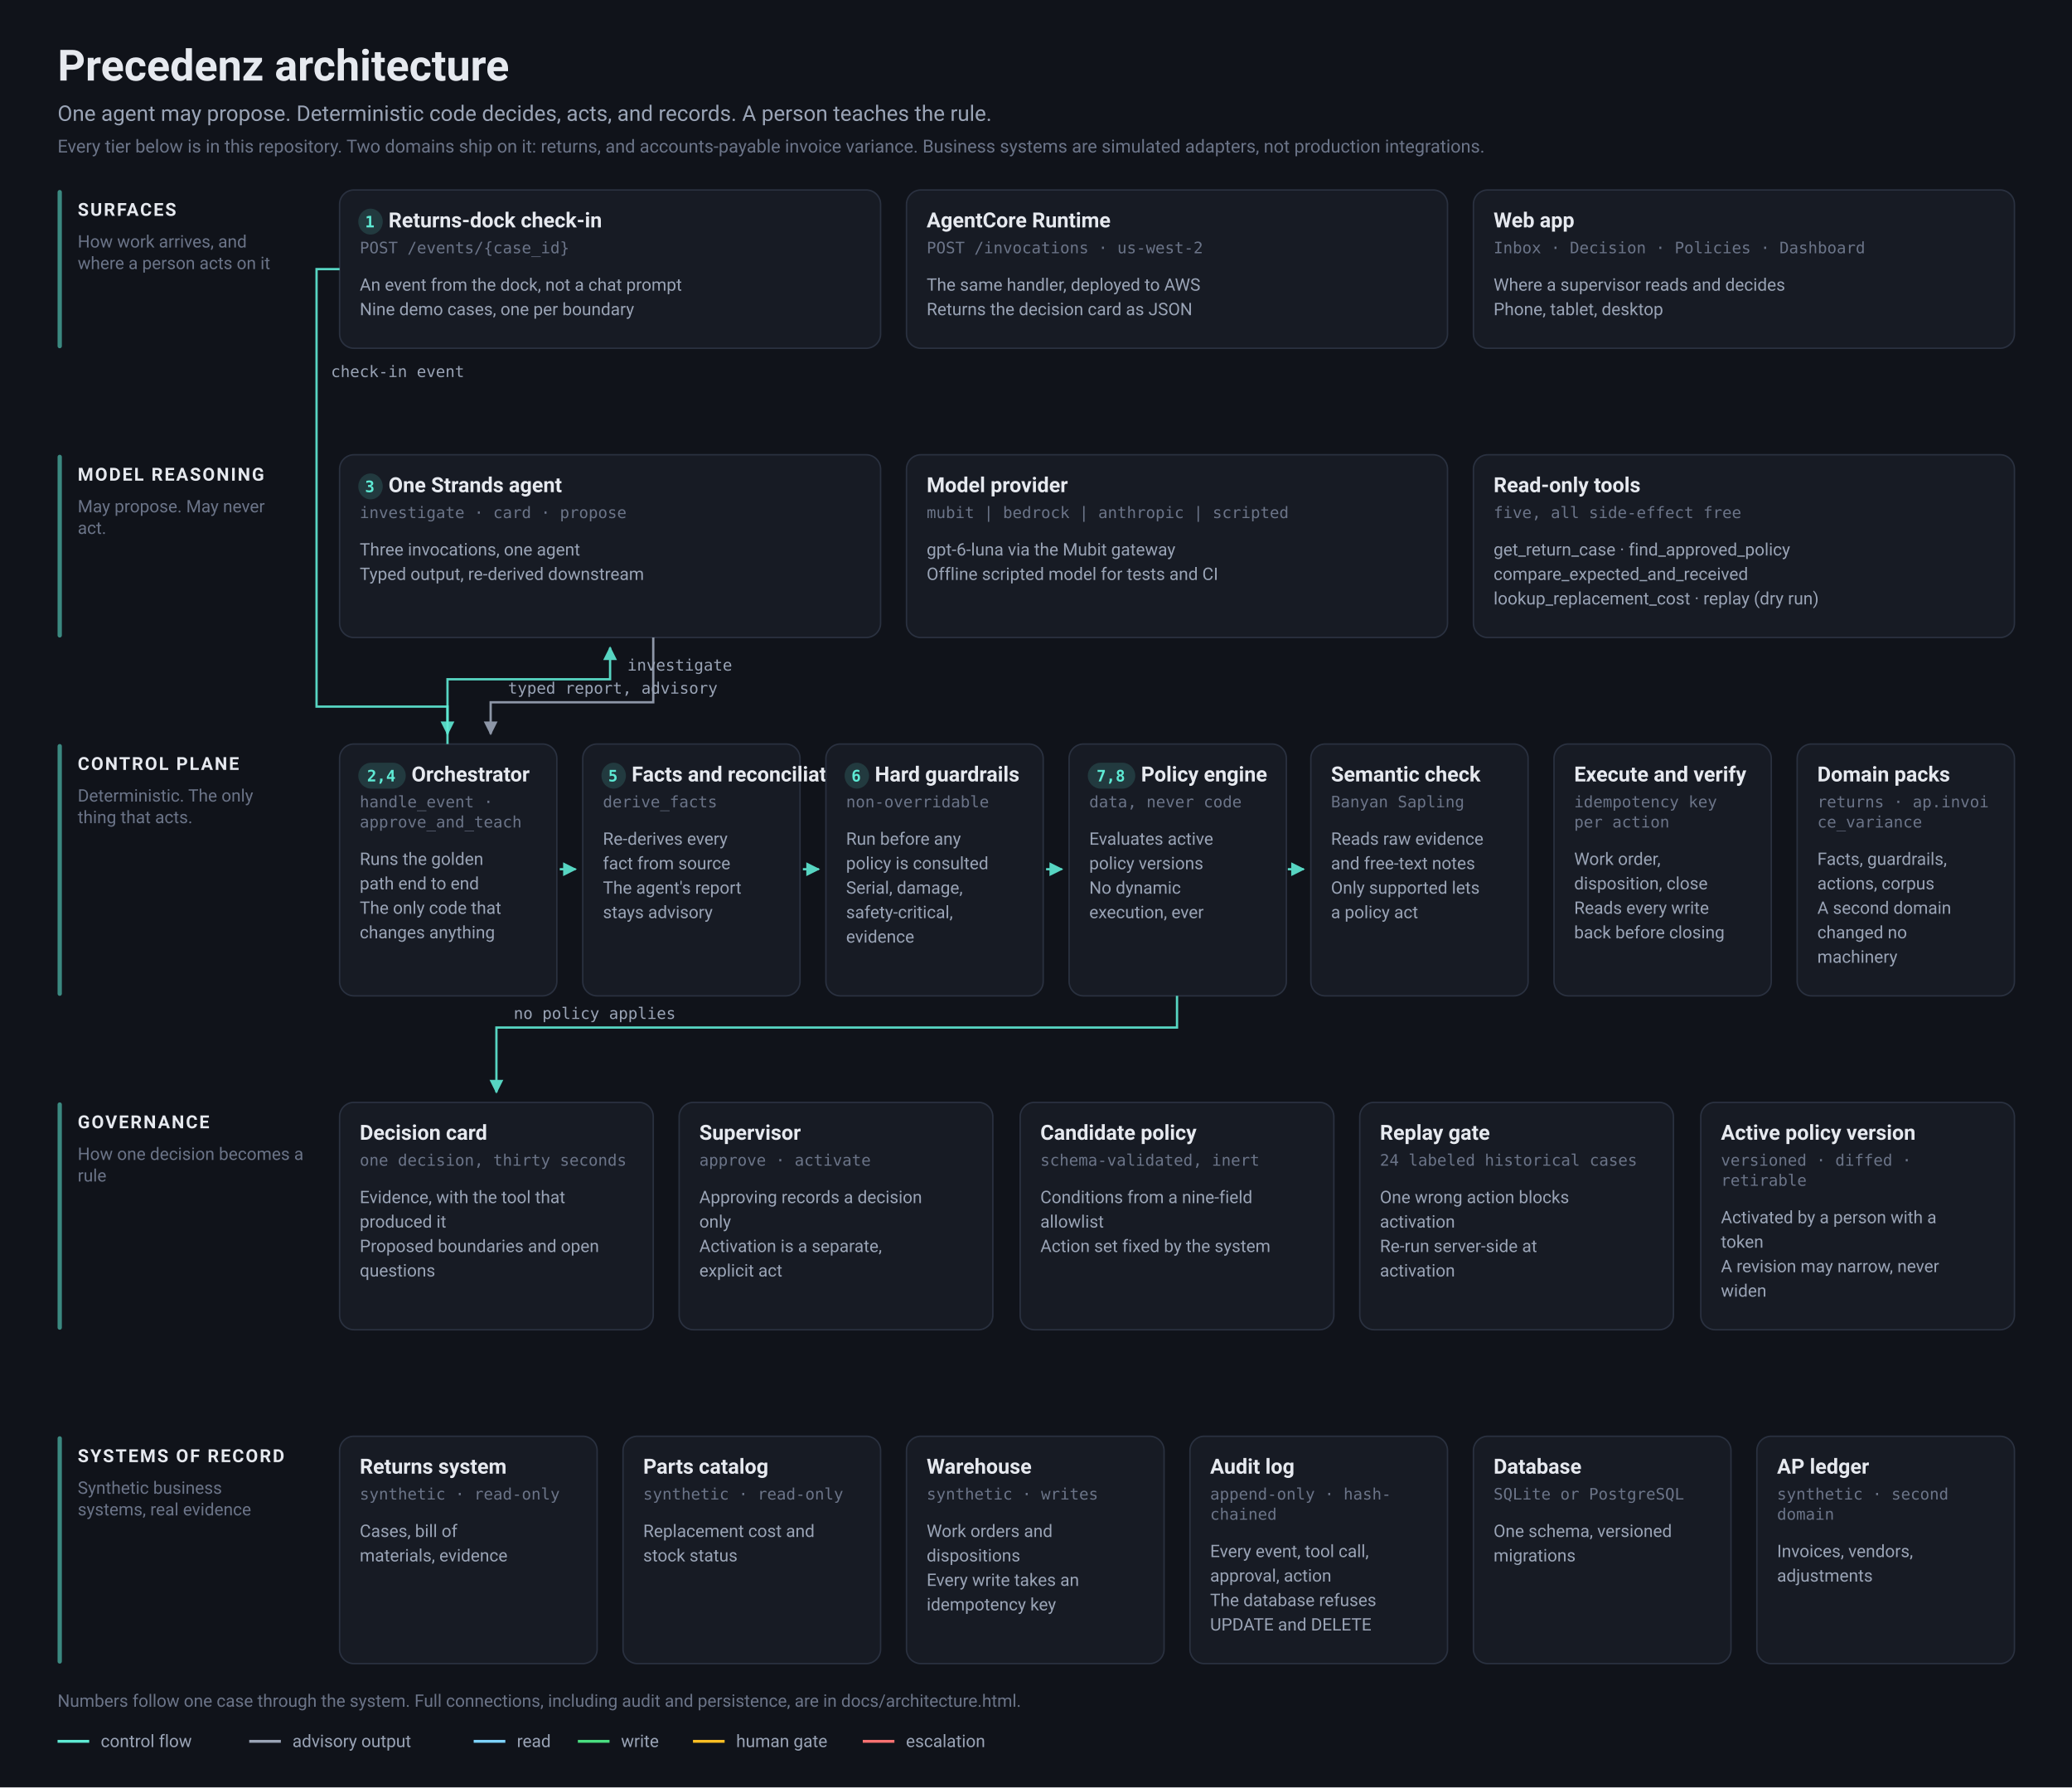
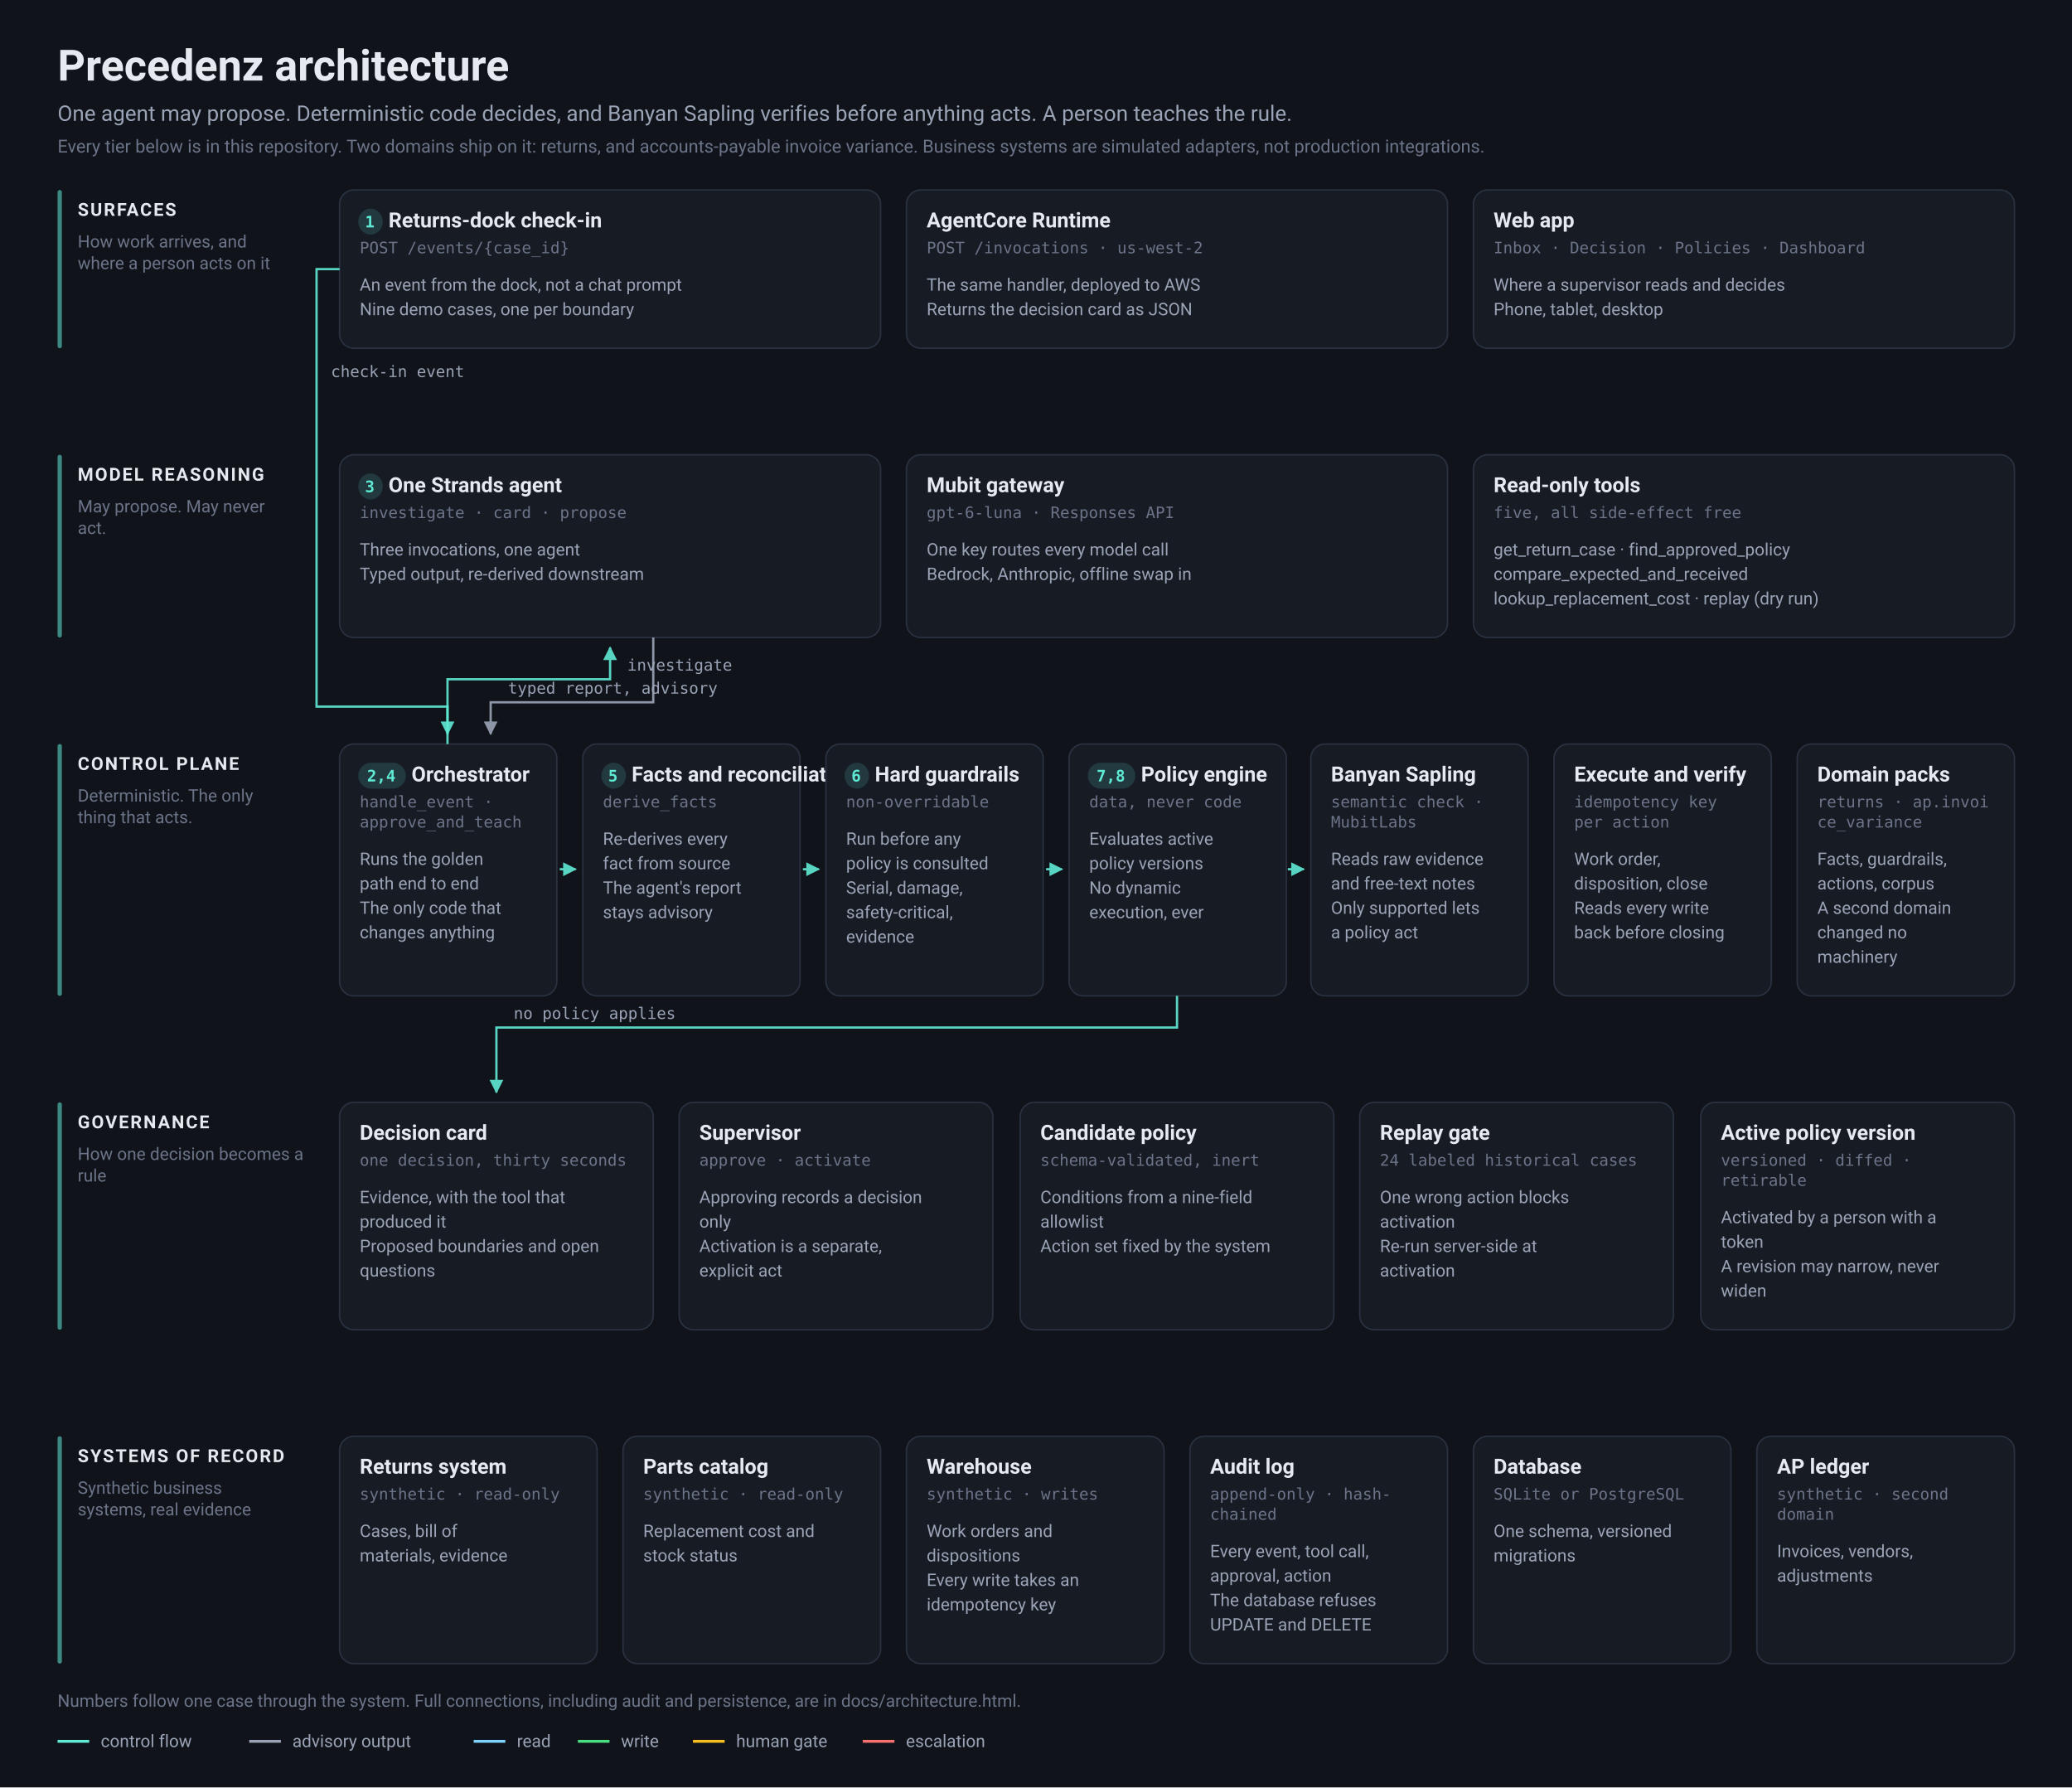
<svg xmlns="http://www.w3.org/2000/svg" width="1440" height="1242" viewBox="0 0 1440 1242" font-family="-apple-system, BlinkMacSystemFont, 'Segoe UI', Roboto, Helvetica, Arial, sans-serif">
  <defs>
    <marker id="arrow-4ade80" viewBox="0 0 10 10" refX="9" refY="5" markerWidth="6" markerHeight="6" orient="auto-start-reverse">
      <path d="M 0 0 L 10 5 L 0 10 z" fill="#4ade80" />
    </marker>
    <marker id="arrow-4b5468" viewBox="0 0 10 10" refX="9" refY="5" markerWidth="6" markerHeight="6" orient="auto-start-reverse">
      <path d="M 0 0 L 10 5 L 0 10 z" fill="#4b5468" />
    </marker>
    <marker id="arrow-5eead4" viewBox="0 0 10 10" refX="9" refY="5" markerWidth="6" markerHeight="6" orient="auto-start-reverse">
      <path d="M 0 0 L 10 5 L 0 10 z" fill="#5eead4" />
    </marker>
    <marker id="arrow-6b7488" viewBox="0 0 10 10" refX="9" refY="5" markerWidth="6" markerHeight="6" orient="auto-start-reverse">
      <path d="M 0 0 L 10 5 L 0 10 z" fill="#6b7488" />
    </marker>
    <marker id="arrow-7dd3fc" viewBox="0 0 10 10" refX="9" refY="5" markerWidth="6" markerHeight="6" orient="auto-start-reverse">
      <path d="M 0 0 L 10 5 L 0 10 z" fill="#7dd3fc" />
    </marker>
    <marker id="arrow-9aa4b6" viewBox="0 0 10 10" refX="9" refY="5" markerWidth="6" markerHeight="6" orient="auto-start-reverse">
      <path d="M 0 0 L 10 5 L 0 10 z" fill="#9aa4b6" />
    </marker>
    <marker id="arrow-f87171" viewBox="0 0 10 10" refX="9" refY="5" markerWidth="6" markerHeight="6" orient="auto-start-reverse">
      <path d="M 0 0 L 10 5 L 0 10 z" fill="#f87171" />
    </marker>
    <marker id="arrow-fbbf24" viewBox="0 0 10 10" refX="9" refY="5" markerWidth="6" markerHeight="6" orient="auto-start-reverse">
      <path d="M 0 0 L 10 5 L 0 10 z" fill="#fbbf24" />
    </marker>
  </defs>
  <rect width="1440" height="1242" fill="#10131a" />
  <style>.t{fill:#e6e9ef} .dim{fill:#9aa4b6} .faint{fill:#6b7488} .mono{font-family:ui-monospace,SFMono-Regular,Menlo,monospace}.edge-label{font-family:ui-monospace,SFMono-Regular,Menlo,monospace;font-size:11px;fill:#9aa4b6}</style>
  <text x="40" y="56" class="t" font-size="30" font-weight="700">Precedenz architecture</text>
-   <text x="40" y="84" class="dim" font-size="15">One agent may propose. Deterministic code decides, acts, and records. A person teaches the rule.</text>
+   <text x="40" y="84" class="dim" font-size="15">One agent may propose. Deterministic code decides, and Banyan Sapling verifies before anything acts. A person teaches the rule.</text>
  <text x="40" y="106" class="faint" font-size="12.5">Every tier below is in this repository. Two domains ship on it: returns, and accounts-payable invoice variance. Business systems are simulated adapters, not production integrations.</text>
  <rect x="40" y="132" width="3" height="110" fill="#5eead4" opacity="0.55" rx="1.5" />
  <text x="54" y="150" class="t" font-size="12.5" font-weight="700" letter-spacing="1.1">SURFACES</text>
  <text x="54" y="172" class="faint" font-size="12">How work arrives, and</text>
  <text x="54" y="187" class="faint" font-size="12">where a person acts on it</text>
  <rect x="40" y="316" width="3" height="127" fill="#5eead4" opacity="0.55" rx="1.5" />
  <text x="54" y="334" class="t" font-size="12.5" font-weight="700" letter-spacing="1.1">MODEL REASONING</text>
  <text x="54" y="356" class="faint" font-size="12">May propose. May never</text>
  <text x="54" y="371" class="faint" font-size="12">act.</text>
  <rect x="40" y="517" width="3" height="175" fill="#5eead4" opacity="0.55" rx="1.5" />
  <text x="54" y="535" class="t" font-size="12.5" font-weight="700" letter-spacing="1.1">CONTROL PLANE</text>
  <text x="54" y="557" class="faint" font-size="12">Deterministic. The only</text>
  <text x="54" y="572" class="faint" font-size="12">thing that acts.</text>
  <rect x="40" y="766" width="3" height="158" fill="#5eead4" opacity="0.55" rx="1.5" />
  <text x="54" y="784" class="t" font-size="12.5" font-weight="700" letter-spacing="1.1">GOVERNANCE</text>
  <text x="54" y="806" class="faint" font-size="12">How one decision becomes a</text>
  <text x="54" y="821" class="faint" font-size="12">rule</text>
  <rect x="40" y="998" width="3" height="158" fill="#5eead4" opacity="0.55" rx="1.5" />
  <text x="54" y="1016" class="t" font-size="12.5" font-weight="700" letter-spacing="1.1">SYSTEMS OF RECORD</text>
  <text x="54" y="1038" class="faint" font-size="12">Synthetic business</text>
  <text x="54" y="1053" class="faint" font-size="12">systems, real evidence</text>
  <rect x="236" y="132" width="376" height="110" rx="10" fill="#171b24" stroke="#2a3140" />
  <rect x="249" y="145" width="17" height="18" rx="9" fill="#5eead4" opacity="0.15" />
  <text x="257" y="158" text-anchor="middle" font-size="11" font-weight="700" fill="#5eead4" class="mono">1</text>
  <text x="270" y="158" class="t" font-size="14.5" font-weight="650">Returns-dock check-in</text>
  <text x="250" y="176" class="faint mono" font-size="11">POST /events/{case_id}</text>
  <text x="250" y="202" class="dim" font-size="12">An event from the dock, not a chat prompt</text>
  <text x="250" y="219" class="dim" font-size="12">Nine demo cases, one per boundary</text>
  <rect x="630" y="132" width="376" height="110" rx="10" fill="#171b24" stroke="#2a3140" />
  <text x="644" y="158" class="t" font-size="14.5" font-weight="650">AgentCore Runtime</text>
  <text x="644" y="176" class="faint mono" font-size="11">POST /invocations · us-west-2</text>
  <text x="644" y="202" class="dim" font-size="12">The same handler, deployed to AWS</text>
  <text x="644" y="219" class="dim" font-size="12">Returns the decision card as JSON</text>
  <rect x="1024" y="132" width="376" height="110" rx="10" fill="#171b24" stroke="#2a3140" />
  <text x="1038" y="158" class="t" font-size="14.5" font-weight="650">Web app</text>
  <text x="1038" y="176" class="faint mono" font-size="11">Inbox · Decision · Policies · Dashboard</text>
  <text x="1038" y="202" class="dim" font-size="12">Where a supervisor reads and decides</text>
  <text x="1038" y="219" class="dim" font-size="12">Phone, tablet, desktop</text>
  <rect x="236" y="316" width="376" height="127" rx="10" fill="#171b24" stroke="#2a3140" />
  <rect x="249" y="329" width="17" height="18" rx="9" fill="#5eead4" opacity="0.15" />
  <text x="257" y="342" text-anchor="middle" font-size="11" font-weight="700" fill="#5eead4" class="mono">3</text>
  <text x="270" y="342" class="t" font-size="14.5" font-weight="650">One Strands agent</text>
  <text x="250" y="360" class="faint mono" font-size="11">investigate · card · propose</text>
  <text x="250" y="386" class="dim" font-size="12">Three invocations, one agent</text>
  <text x="250" y="403" class="dim" font-size="12">Typed output, re-derived downstream</text>
  <rect x="630" y="316" width="376" height="127" rx="10" fill="#171b24" stroke="#2a3140" />
-   <text x="644" y="342" class="t" font-size="14.5" font-weight="650">Model provider</text>
-   <text x="644" y="360" class="faint mono" font-size="11">mubit | bedrock | anthropic | scripted</text>
-   <text x="644" y="386" class="dim" font-size="12">gpt-6-luna via the Mubit gateway</text>
-   <text x="644" y="403" class="dim" font-size="12">Offline scripted model for tests and CI</text>
+   <text x="644" y="342" class="t" font-size="14.5" font-weight="650">Mubit gateway</text>
+   <text x="644" y="360" class="faint mono" font-size="11">gpt-6-luna · Responses API</text>
+   <text x="644" y="386" class="dim" font-size="12">One key routes every model call</text>
+   <text x="644" y="403" class="dim" font-size="12">Bedrock, Anthropic, offline swap in</text>
  <rect x="1024" y="316" width="376" height="127" rx="10" fill="#171b24" stroke="#2a3140" />
  <text x="1038" y="342" class="t" font-size="14.5" font-weight="650">Read-only tools</text>
  <text x="1038" y="360" class="faint mono" font-size="11">five, all side-effect free</text>
  <text x="1038" y="386" class="dim" font-size="12">get_return_case · find_approved_policy</text>
  <text x="1038" y="403" class="dim" font-size="12">compare_expected_and_received</text>
  <text x="1038" y="420" class="dim" font-size="12">lookup_replacement_cost · replay (dry run)</text>
  <rect x="236" y="517" width="151" height="175" rx="10" fill="#171b24" stroke="#2a3140" />
  <rect x="249" y="530" width="33" height="18" rx="9" fill="#5eead4" opacity="0.15" />
  <text x="265" y="543" text-anchor="middle" font-size="11" font-weight="700" fill="#5eead4" class="mono">2,4</text>
  <text x="286" y="543" class="t" font-size="14.5" font-weight="650">Orchestrator</text>
  <text x="250" y="561" class="faint mono" font-size="11">handle_event ·</text>
  <text x="250" y="575" class="faint mono" font-size="11">approve_and_teach</text>
  <text x="250" y="601" class="dim" font-size="12">Runs the golden</text>
  <text x="250" y="618" class="dim" font-size="12">path end to end</text>
  <text x="250" y="635" class="dim" font-size="12">The only code that</text>
  <text x="250" y="652" class="dim" font-size="12">changes anything</text>
  <rect x="405" y="517" width="151" height="175" rx="10" fill="#171b24" stroke="#2a3140" />
  <rect x="418" y="530" width="17" height="18" rx="9" fill="#5eead4" opacity="0.15" />
  <text x="426" y="543" text-anchor="middle" font-size="11" font-weight="700" fill="#5eead4" class="mono">5</text>
  <text x="439" y="543" class="t" font-size="14.5" font-weight="650">Facts and reconciliation</text>
  <text x="419" y="561" class="faint mono" font-size="11">derive_facts</text>
  <text x="419" y="587" class="dim" font-size="12">Re-derives every</text>
  <text x="419" y="604" class="dim" font-size="12">fact from source</text>
  <text x="419" y="621" class="dim" font-size="12">The agent's report</text>
  <text x="419" y="638" class="dim" font-size="12">stays advisory</text>
  <rect x="574" y="517" width="151" height="175" rx="10" fill="#171b24" stroke="#2a3140" />
  <rect x="587" y="530" width="17" height="18" rx="9" fill="#5eead4" opacity="0.15" />
  <text x="595" y="543" text-anchor="middle" font-size="11" font-weight="700" fill="#5eead4" class="mono">6</text>
  <text x="608" y="543" class="t" font-size="14.5" font-weight="650">Hard guardrails</text>
  <text x="588" y="561" class="faint mono" font-size="11">non-overridable</text>
  <text x="588" y="587" class="dim" font-size="12">Run before any</text>
  <text x="588" y="604" class="dim" font-size="12">policy is consulted</text>
  <text x="588" y="621" class="dim" font-size="12">Serial, damage,</text>
  <text x="588" y="638" class="dim" font-size="12">safety-critical,</text>
  <text x="588" y="655" class="dim" font-size="12">evidence</text>
  <rect x="743" y="517" width="151" height="175" rx="10" fill="#171b24" stroke="#2a3140" />
  <rect x="756" y="530" width="33" height="18" rx="9" fill="#5eead4" opacity="0.15" />
  <text x="772" y="543" text-anchor="middle" font-size="11" font-weight="700" fill="#5eead4" class="mono">7,8</text>
  <text x="793" y="543" class="t" font-size="14.5" font-weight="650">Policy engine</text>
  <text x="757" y="561" class="faint mono" font-size="11">data, never code</text>
  <text x="757" y="587" class="dim" font-size="12">Evaluates active</text>
  <text x="757" y="604" class="dim" font-size="12">policy versions</text>
  <text x="757" y="621" class="dim" font-size="12">No dynamic</text>
  <text x="757" y="638" class="dim" font-size="12">execution, ever</text>
  <rect x="911" y="517" width="151" height="175" rx="10" fill="#171b24" stroke="#2a3140" />
-   <text x="925" y="543" class="t" font-size="14.5" font-weight="650">Semantic check</text>
-   <text x="925" y="561" class="faint mono" font-size="11">Banyan Sapling</text>
-   <text x="925" y="587" class="dim" font-size="12">Reads raw evidence</text>
-   <text x="925" y="604" class="dim" font-size="12">and free-text notes</text>
-   <text x="925" y="621" class="dim" font-size="12">Only supported lets</text>
-   <text x="925" y="638" class="dim" font-size="12">a policy act</text>
+   <text x="925" y="543" class="t" font-size="14.5" font-weight="650">Banyan Sapling</text>
+   <text x="925" y="561" class="faint mono" font-size="11">semantic check ·</text>
+   <text x="925" y="575" class="faint mono" font-size="11">MubitLabs</text>
+   <text x="925" y="601" class="dim" font-size="12">Reads raw evidence</text>
+   <text x="925" y="618" class="dim" font-size="12">and free-text notes</text>
+   <text x="925" y="635" class="dim" font-size="12">Only supported lets</text>
+   <text x="925" y="652" class="dim" font-size="12">a policy act</text>
  <rect x="1080" y="517" width="151" height="175" rx="10" fill="#171b24" stroke="#2a3140" />
  <text x="1094" y="543" class="t" font-size="14.5" font-weight="650">Execute and verify</text>
  <text x="1094" y="561" class="faint mono" font-size="11">idempotency key</text>
  <text x="1094" y="575" class="faint mono" font-size="11">per action</text>
  <text x="1094" y="601" class="dim" font-size="12">Work order,</text>
  <text x="1094" y="618" class="dim" font-size="12">disposition, close</text>
  <text x="1094" y="635" class="dim" font-size="12">Reads every write</text>
  <text x="1094" y="652" class="dim" font-size="12">back before closing</text>
  <rect x="1249" y="517" width="151" height="175" rx="10" fill="#171b24" stroke="#2a3140" />
  <text x="1263" y="543" class="t" font-size="14.5" font-weight="650">Domain packs</text>
  <text x="1263" y="561" class="faint mono" font-size="11">returns · ap.invoi</text>
  <text x="1263" y="575" class="faint mono" font-size="11">ce_variance</text>
  <text x="1263" y="601" class="dim" font-size="12">Facts, guardrails,</text>
  <text x="1263" y="618" class="dim" font-size="12">actions, corpus</text>
  <text x="1263" y="635" class="dim" font-size="12">A second domain</text>
  <text x="1263" y="652" class="dim" font-size="12">changed no</text>
  <text x="1263" y="669" class="dim" font-size="12">machinery</text>
  <rect x="236" y="766" width="218" height="158" rx="10" fill="#171b24" stroke="#2a3140" />
  <text x="250" y="792" class="t" font-size="14.5" font-weight="650">Decision card</text>
  <text x="250" y="810" class="faint mono" font-size="11">one decision, thirty seconds</text>
  <text x="250" y="836" class="dim" font-size="12">Evidence, with the tool that</text>
  <text x="250" y="853" class="dim" font-size="12">produced it</text>
  <text x="250" y="870" class="dim" font-size="12">Proposed boundaries and open</text>
  <text x="250" y="887" class="dim" font-size="12">questions</text>
  <rect x="472" y="766" width="218" height="158" rx="10" fill="#171b24" stroke="#2a3140" />
  <text x="486" y="792" class="t" font-size="14.5" font-weight="650">Supervisor</text>
  <text x="486" y="810" class="faint mono" font-size="11">approve · activate</text>
  <text x="486" y="836" class="dim" font-size="12">Approving records a decision</text>
  <text x="486" y="853" class="dim" font-size="12">only</text>
  <text x="486" y="870" class="dim" font-size="12">Activation is a separate,</text>
  <text x="486" y="887" class="dim" font-size="12">explicit act</text>
  <rect x="709" y="766" width="218" height="158" rx="10" fill="#171b24" stroke="#2a3140" />
  <text x="723" y="792" class="t" font-size="14.5" font-weight="650">Candidate policy</text>
  <text x="723" y="810" class="faint mono" font-size="11">schema-validated, inert</text>
  <text x="723" y="836" class="dim" font-size="12">Conditions from a nine-field</text>
  <text x="723" y="853" class="dim" font-size="12">allowlist</text>
  <text x="723" y="870" class="dim" font-size="12">Action set fixed by the system</text>
  <rect x="945" y="766" width="218" height="158" rx="10" fill="#171b24" stroke="#2a3140" />
  <text x="959" y="792" class="t" font-size="14.5" font-weight="650">Replay gate</text>
  <text x="959" y="810" class="faint mono" font-size="11">24 labeled historical cases</text>
  <text x="959" y="836" class="dim" font-size="12">One wrong action blocks</text>
  <text x="959" y="853" class="dim" font-size="12">activation</text>
  <text x="959" y="870" class="dim" font-size="12">Re-run server-side at</text>
  <text x="959" y="887" class="dim" font-size="12">activation</text>
  <rect x="1182" y="766" width="218" height="158" rx="10" fill="#171b24" stroke="#2a3140" />
  <text x="1196" y="792" class="t" font-size="14.5" font-weight="650">Active policy version</text>
  <text x="1196" y="810" class="faint mono" font-size="11">versioned · diffed ·</text>
  <text x="1196" y="824" class="faint mono" font-size="11">retirable</text>
  <text x="1196" y="850" class="dim" font-size="12">Activated by a person with a</text>
  <text x="1196" y="867" class="dim" font-size="12">token</text>
  <text x="1196" y="884" class="dim" font-size="12">A revision may narrow, never</text>
  <text x="1196" y="901" class="dim" font-size="12">widen</text>
  <rect x="236" y="998" width="179" height="158" rx="10" fill="#171b24" stroke="#2a3140" />
  <text x="250" y="1024" class="t" font-size="14.5" font-weight="650">Returns system</text>
  <text x="250" y="1042" class="faint mono" font-size="11">synthetic · read-only</text>
  <text x="250" y="1068" class="dim" font-size="12">Cases, bill of</text>
  <text x="250" y="1085" class="dim" font-size="12">materials, evidence</text>
  <rect x="433" y="998" width="179" height="158" rx="10" fill="#171b24" stroke="#2a3140" />
  <text x="447" y="1024" class="t" font-size="14.5" font-weight="650">Parts catalog</text>
  <text x="447" y="1042" class="faint mono" font-size="11">synthetic · read-only</text>
  <text x="447" y="1068" class="dim" font-size="12">Replacement cost and</text>
  <text x="447" y="1085" class="dim" font-size="12">stock status</text>
  <rect x="630" y="998" width="179" height="158" rx="10" fill="#171b24" stroke="#2a3140" />
  <text x="644" y="1024" class="t" font-size="14.5" font-weight="650">Warehouse</text>
  <text x="644" y="1042" class="faint mono" font-size="11">synthetic · writes</text>
  <text x="644" y="1068" class="dim" font-size="12">Work orders and</text>
  <text x="644" y="1085" class="dim" font-size="12">dispositions</text>
  <text x="644" y="1102" class="dim" font-size="12">Every write takes an</text>
  <text x="644" y="1119" class="dim" font-size="12">idempotency key</text>
  <rect x="827" y="998" width="179" height="158" rx="10" fill="#171b24" stroke="#2a3140" />
  <text x="841" y="1024" class="t" font-size="14.5" font-weight="650">Audit log</text>
  <text x="841" y="1042" class="faint mono" font-size="11">append-only · hash-</text>
  <text x="841" y="1056" class="faint mono" font-size="11">chained</text>
  <text x="841" y="1082" class="dim" font-size="12">Every event, tool call,</text>
  <text x="841" y="1099" class="dim" font-size="12">approval, action</text>
  <text x="841" y="1116" class="dim" font-size="12">The database refuses</text>
  <text x="841" y="1133" class="dim" font-size="12">UPDATE and DELETE</text>
  <rect x="1024" y="998" width="179" height="158" rx="10" fill="#171b24" stroke="#2a3140" />
  <text x="1038" y="1024" class="t" font-size="14.5" font-weight="650">Database</text>
  <text x="1038" y="1042" class="faint mono" font-size="11">SQLite or PostgreSQL</text>
  <text x="1038" y="1068" class="dim" font-size="12">One schema, versioned</text>
  <text x="1038" y="1085" class="dim" font-size="12">migrations</text>
  <rect x="1221" y="998" width="179" height="158" rx="10" fill="#171b24" stroke="#2a3140" />
  <text x="1235" y="1024" class="t" font-size="14.5" font-weight="650">AP ledger</text>
  <text x="1235" y="1042" class="faint mono" font-size="11">synthetic · second</text>
  <text x="1235" y="1056" class="faint mono" font-size="11">domain</text>
  <text x="1235" y="1082" class="dim" font-size="12">Invoices, vendors,</text>
  <text x="1235" y="1099" class="dim" font-size="12">adjustments</text>
  <path d="M 236 187 H 220 V 491 H 311 V 510" fill="none" stroke="#5eead4" stroke-width="1.6" marker-end="url(#arrow-5eead4)" opacity="0.9" />
  <text x="230" y="262" class="edge-label">check-in event</text>
  <path d="M 311 517 V 472 H 424 V 450" fill="none" stroke="#5eead4" stroke-width="1.6" marker-end="url(#arrow-5eead4)" opacity="0.9" />
  <text x="436" y="466" class="edge-label">investigate</text>
  <path d="M 454 443 V 488 H 341 V 510" fill="none" stroke="#9aa4b6" stroke-width="1.6" marker-end="url(#arrow-9aa4b6)" opacity="0.9" />
  <text x="353" y="482" class="edge-label">typed report, advisory</text>
  <path d="M 389 604 H 400" fill="none" stroke="#5eead4" stroke-width="1.6" marker-end="url(#arrow-5eead4)" opacity="0.9" />
  <path d="M 558 604 H 569" fill="none" stroke="#5eead4" stroke-width="1.6" marker-end="url(#arrow-5eead4)" opacity="0.9" />
  <path d="M 727 604 H 738" fill="none" stroke="#5eead4" stroke-width="1.6" marker-end="url(#arrow-5eead4)" opacity="0.9" />
  <path d="M 895 604 H 906" fill="none" stroke="#5eead4" stroke-width="1.6" marker-end="url(#arrow-5eead4)" opacity="0.9" />
  <path d="M 818 692 V 714 H 345 V 759" fill="none" stroke="#5eead4" stroke-width="1.6" marker-end="url(#arrow-5eead4)" opacity="0.9" />
  <text x="357" y="708" class="edge-label">no policy applies</text>
  <text x="40" y="1186" class="faint" font-size="12">Numbers follow one case through the system. Full connections, including audit and persistence, are in docs/architecture.html.</text>
  <line x1="40" y1="1210" x2="62" y2="1210" stroke="#5eead4" stroke-width="2" />
  <text x="70" y="1214" class="dim" font-size="12">control flow</text>
  <line x1="173.2" y1="1210" x2="195.2" y2="1210" stroke="#9aa4b6" stroke-width="2" />
  <text x="203.2" y="1214" class="dim" font-size="12">advisory output</text>
  <line x1="329.2" y1="1210" x2="351.2" y2="1210" stroke="#7dd3fc" stroke-width="2" />
  <text x="359.2" y="1214" class="dim" font-size="12">read</text>
  <line x1="401.6" y1="1210" x2="423.6" y2="1210" stroke="#4ade80" stroke-width="2" />
  <text x="431.6" y="1214" class="dim" font-size="12">write</text>
  <line x1="481.6" y1="1210" x2="503.6" y2="1210" stroke="#fbbf24" stroke-width="2" />
  <text x="511.6" y="1214" class="dim" font-size="12">human gate</text>
  <line x1="599.6" y1="1210" x2="621.6" y2="1210" stroke="#f87171" stroke-width="2" />
  <text x="629.6" y="1214" class="dim" font-size="12">escalation</text>
</svg>
